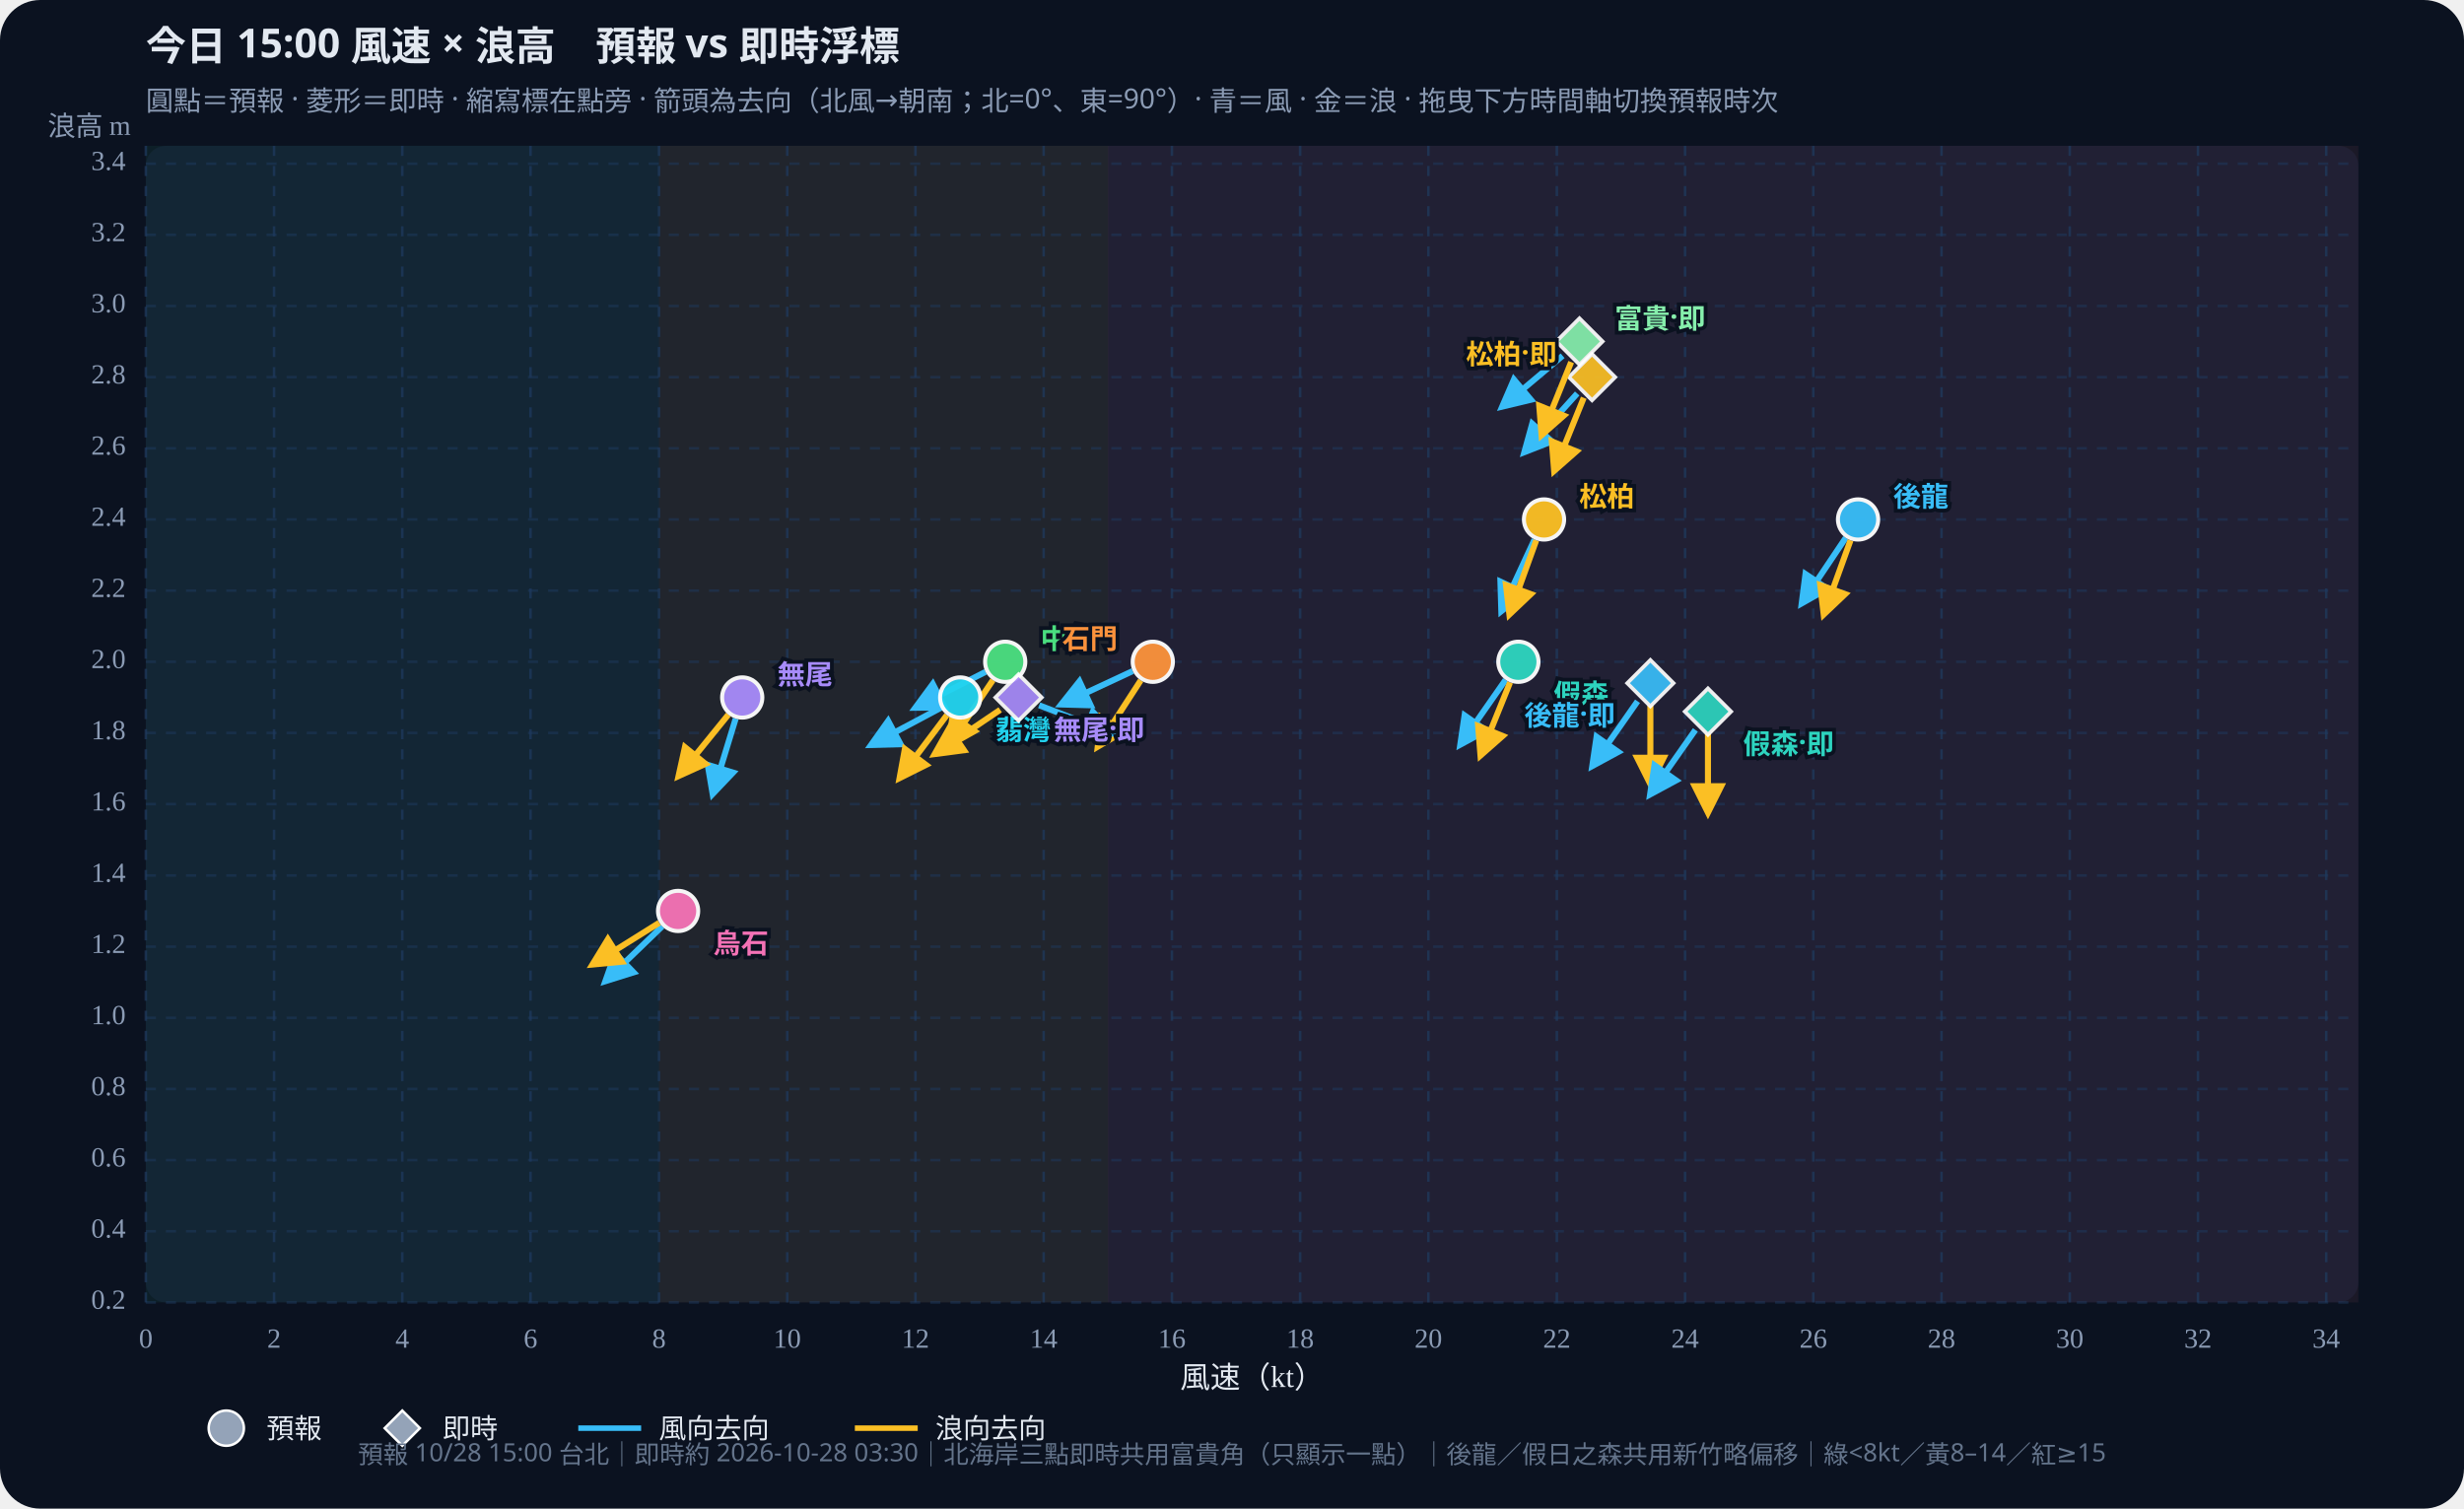
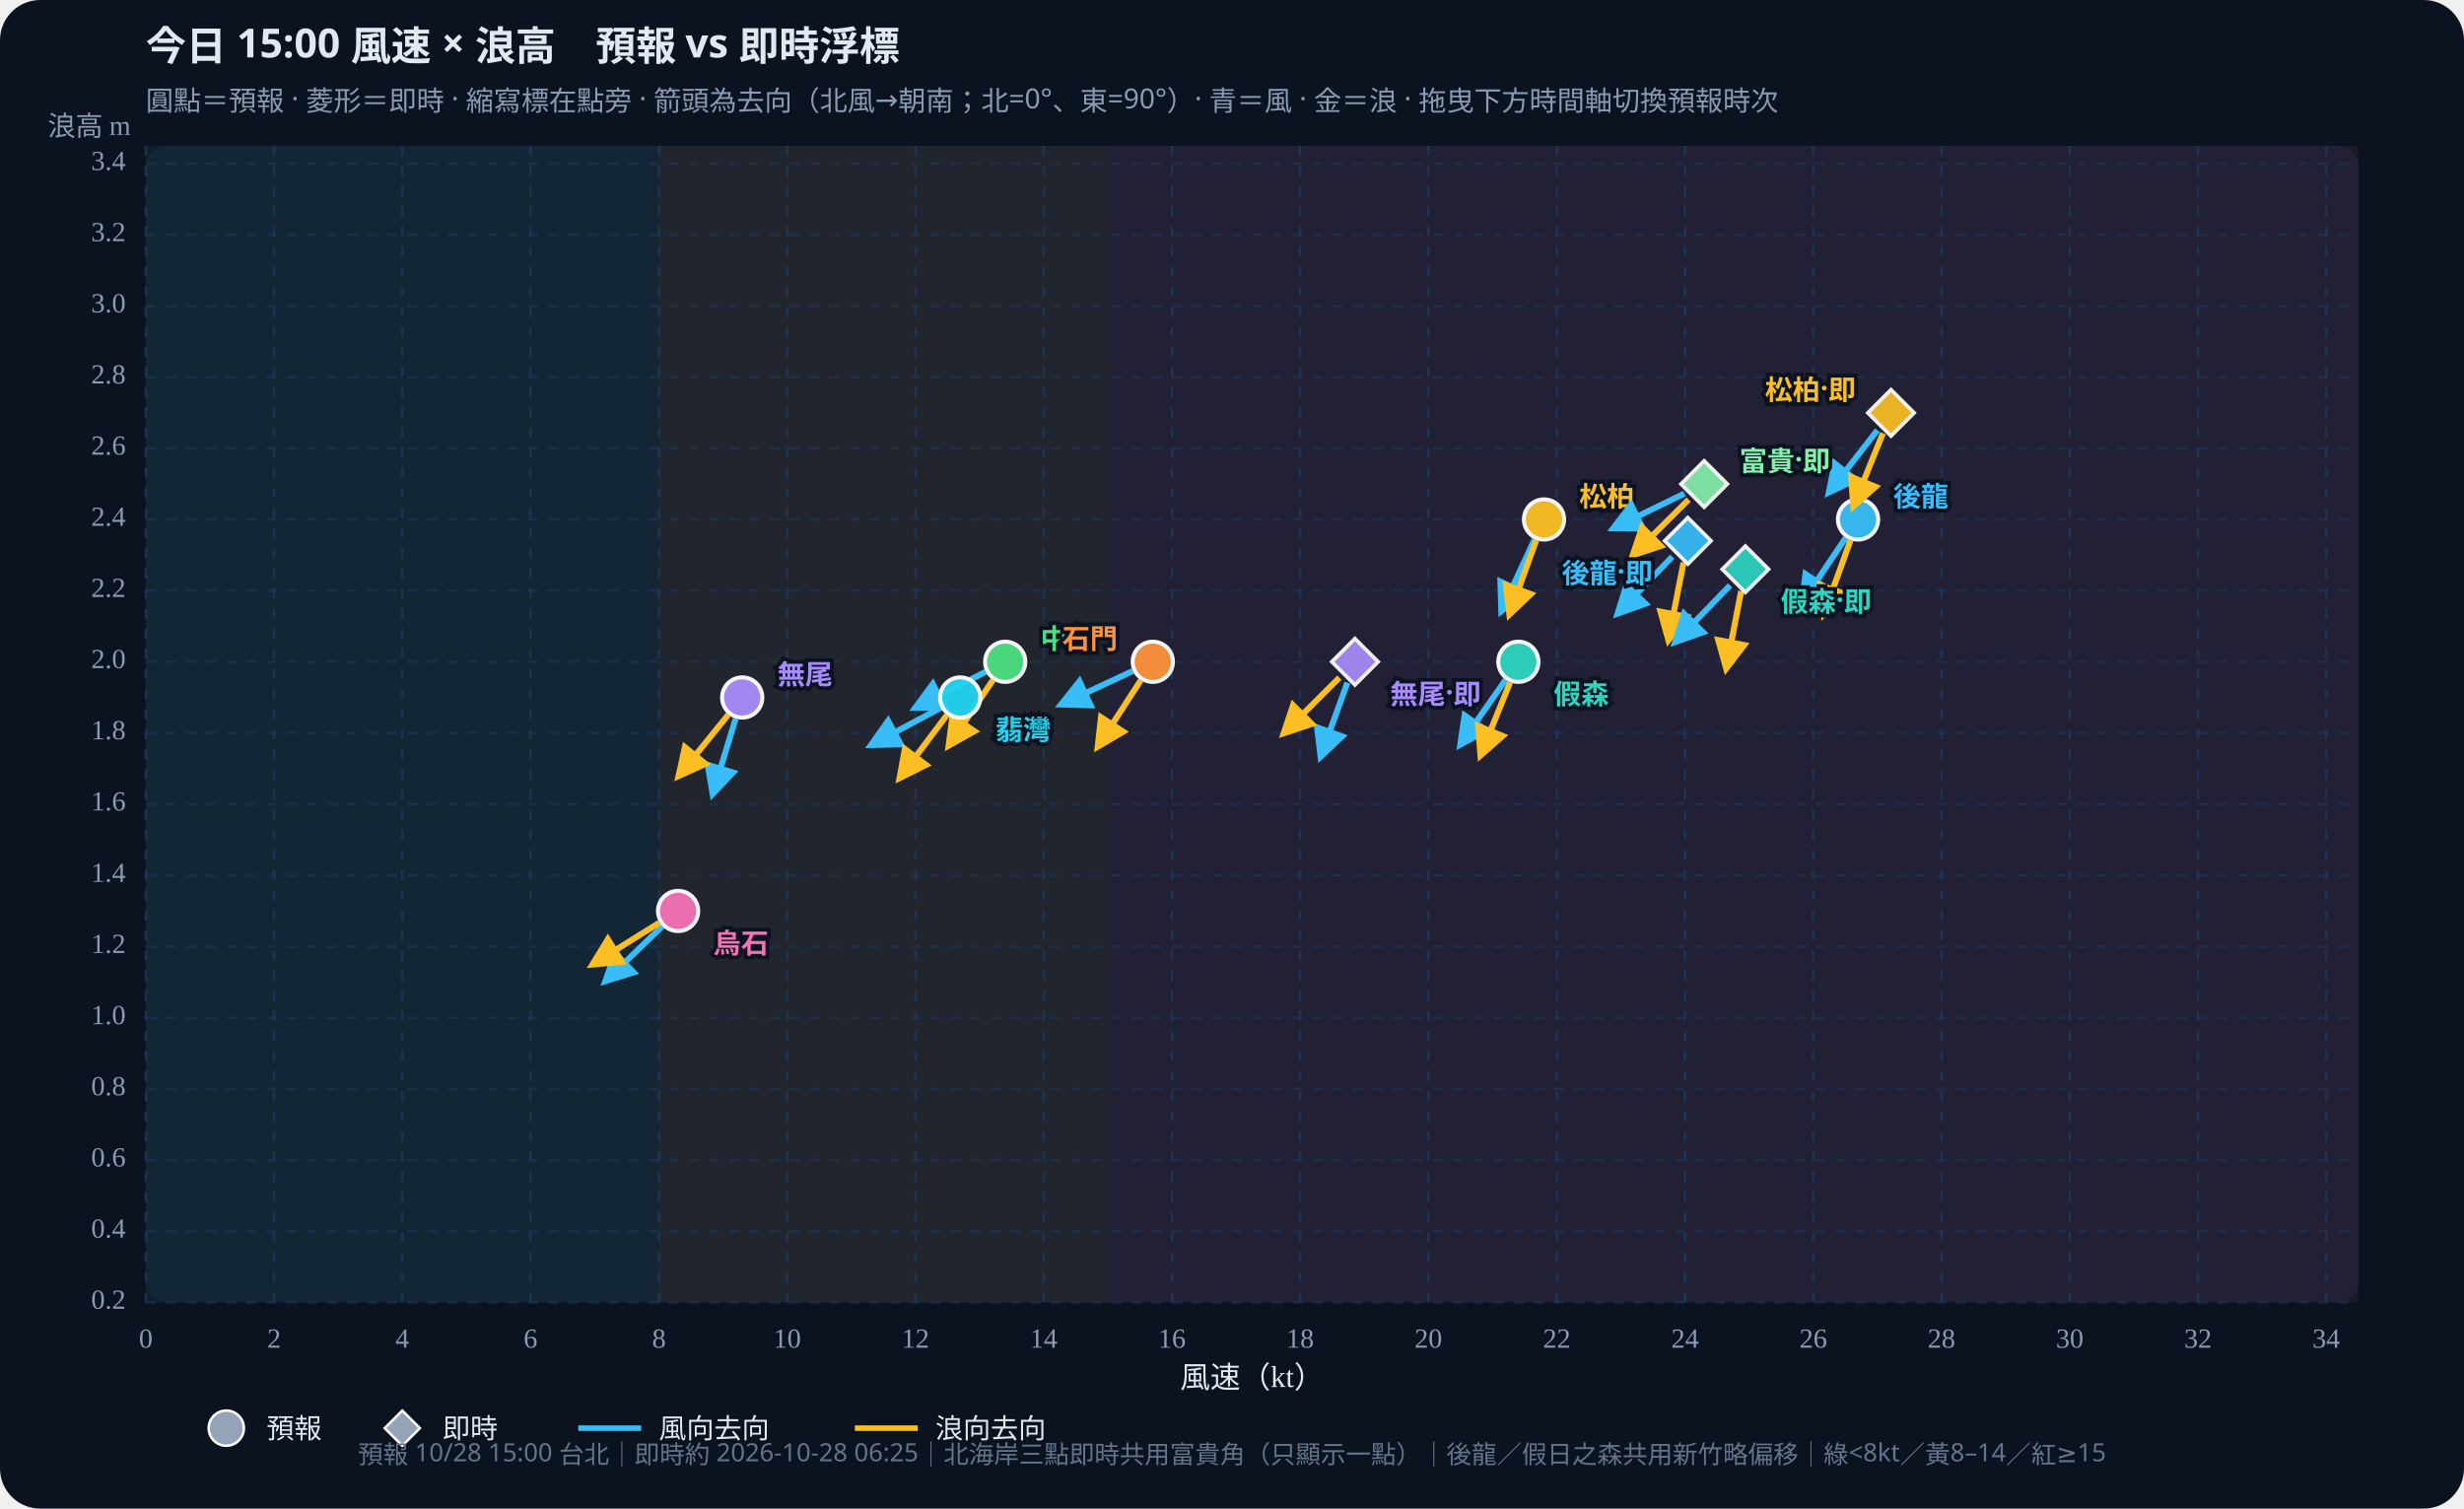
<svg xmlns="http://www.w3.org/2000/svg" id="wws-svg" viewBox="0 0 980 600" role="img" aria-label="風速與浪高散佈圖，可拖曳時間軸切換預報時次" style="width:100%;height:auto;display:block">
  <rect width="980" height="600" fill="#0b1220" rx="16" />
  <rect x="58" y="58" width="880" height="460" fill="#111a2e" rx="8" />
  <rect x="58.0" y="58" width="204.1" height="460" fill="#34d399" opacity="0.07" />
  <rect x="262.1" y="58" width="178.6" height="460" fill="#fbbf24" opacity="0.07" />
  <rect x="440.6" y="58" width="497.4" height="460" fill="#fb7185" opacity="0.07" />
  <defs>
    <marker id="arrow-38bdf8" viewBox="0 0 10 10" refX="8" refY="5" markerWidth="6" markerHeight="6" orient="auto-start-reverse">
      <path d="M0,0 L10,5 L0,10 z" fill="#38bdf8" />
    </marker>
    <marker id="arrow-fbbf24" viewBox="0 0 10 10" refX="8" refY="5" markerWidth="6" markerHeight="6" orient="auto-start-reverse">
      <path d="M0,0 L10,5 L0,10 z" fill="#fbbf24" />
    </marker>
  </defs>
  <text id="wws-title" x="58" y="24" fill="#e2e8f0" font-size="16" font-weight="700" font-family="Noto Sans TC,system-ui,sans-serif">今日 15:00 風速 × 浪高　預報 vs 即時浮標</text>
  <text x="58" y="44" fill="#8b9bb4" font-size="11" font-family="Noto Sans TC,system-ui,sans-serif">圓點＝預報 · 菱形＝即時 · 縮寫標在點旁 · 箭頭為去向（北風→朝南；北=0°、東=90°）· 青＝風 · 金＝浪 · 拖曳下方時間軸切換預報時次</text>
  <line x1="58.0" y1="58" x2="58.0" y2="518" stroke="#1e3a5f" stroke-dasharray="4 4" opacity="0.7" />
  <text x="58.0" y="536" text-anchor="middle" fill="#8b9bb4" font-size="11">0</text>
  <line x1="109.0" y1="58" x2="109.0" y2="518" stroke="#1e3a5f" stroke-dasharray="4 4" opacity="0.7" />
  <text x="109.0" y="536" text-anchor="middle" fill="#8b9bb4" font-size="11">2</text>
  <line x1="160.0" y1="58" x2="160.0" y2="518" stroke="#1e3a5f" stroke-dasharray="4 4" opacity="0.7" />
  <text x="160.0" y="536" text-anchor="middle" fill="#8b9bb4" font-size="11">4</text>
  <line x1="211.0" y1="58" x2="211.0" y2="518" stroke="#1e3a5f" stroke-dasharray="4 4" opacity="0.7" />
  <text x="211.0" y="536" text-anchor="middle" fill="#8b9bb4" font-size="11">6</text>
  <line x1="262.1" y1="58" x2="262.1" y2="518" stroke="#1e3a5f" stroke-dasharray="4 4" opacity="0.7" />
  <text x="262.1" y="536" text-anchor="middle" fill="#8b9bb4" font-size="11">8</text>
  <line x1="313.1" y1="58" x2="313.1" y2="518" stroke="#1e3a5f" stroke-dasharray="4 4" opacity="0.7" />
  <text x="313.1" y="536" text-anchor="middle" fill="#8b9bb4" font-size="11">10</text>
  <line x1="364.1" y1="58" x2="364.1" y2="518" stroke="#1e3a5f" stroke-dasharray="4 4" opacity="0.7" />
  <text x="364.1" y="536" text-anchor="middle" fill="#8b9bb4" font-size="11">12</text>
  <line x1="415.1" y1="58" x2="415.1" y2="518" stroke="#1e3a5f" stroke-dasharray="4 4" opacity="0.7" />
  <text x="415.1" y="536" text-anchor="middle" fill="#8b9bb4" font-size="11">14</text>
  <line x1="466.1" y1="58" x2="466.1" y2="518" stroke="#1e3a5f" stroke-dasharray="4 4" opacity="0.7" />
  <text x="466.1" y="536" text-anchor="middle" fill="#8b9bb4" font-size="11">16</text>
  <line x1="517.1" y1="58" x2="517.1" y2="518" stroke="#1e3a5f" stroke-dasharray="4 4" opacity="0.7" />
  <text x="517.1" y="536" text-anchor="middle" fill="#8b9bb4" font-size="11">18</text>
  <line x1="568.1" y1="58" x2="568.1" y2="518" stroke="#1e3a5f" stroke-dasharray="4 4" opacity="0.7" />
  <text x="568.1" y="536" text-anchor="middle" fill="#8b9bb4" font-size="11">20</text>
  <line x1="619.2" y1="58" x2="619.2" y2="518" stroke="#1e3a5f" stroke-dasharray="4 4" opacity="0.7" />
  <text x="619.2" y="536" text-anchor="middle" fill="#8b9bb4" font-size="11">22</text>
  <line x1="670.2" y1="58" x2="670.2" y2="518" stroke="#1e3a5f" stroke-dasharray="4 4" opacity="0.7" />
  <text x="670.2" y="536" text-anchor="middle" fill="#8b9bb4" font-size="11">24</text>
  <line x1="721.2" y1="58" x2="721.2" y2="518" stroke="#1e3a5f" stroke-dasharray="4 4" opacity="0.7" />
  <text x="721.2" y="536" text-anchor="middle" fill="#8b9bb4" font-size="11">26</text>
  <line x1="772.2" y1="58" x2="772.2" y2="518" stroke="#1e3a5f" stroke-dasharray="4 4" opacity="0.7" />
  <text x="772.2" y="536" text-anchor="middle" fill="#8b9bb4" font-size="11">28</text>
  <line x1="823.2" y1="58" x2="823.2" y2="518" stroke="#1e3a5f" stroke-dasharray="4 4" opacity="0.7" />
  <text x="823.2" y="536" text-anchor="middle" fill="#8b9bb4" font-size="11">30</text>
  <line x1="874.2" y1="58" x2="874.2" y2="518" stroke="#1e3a5f" stroke-dasharray="4 4" opacity="0.7" />
  <text x="874.2" y="536" text-anchor="middle" fill="#8b9bb4" font-size="11">32</text>
  <line x1="925.2" y1="58" x2="925.2" y2="518" stroke="#1e3a5f" stroke-dasharray="4 4" opacity="0.7" />
  <text x="925.2" y="536" text-anchor="middle" fill="#8b9bb4" font-size="11">34</text>
  <line x1="58" y1="518.0" x2="938" y2="518.0" stroke="#1e3a5f" stroke-dasharray="4 4" opacity="0.5" />
  <text x="50" y="518.0" text-anchor="end" dominant-baseline="middle" fill="#8b9bb4" font-size="11">0.2</text>
  <line x1="58" y1="489.7" x2="938" y2="489.7" stroke="#1e3a5f" stroke-dasharray="4 4" opacity="0.5" />
  <text x="50" y="489.7" text-anchor="end" dominant-baseline="middle" fill="#8b9bb4" font-size="11">0.4</text>
  <line x1="58" y1="461.4" x2="938" y2="461.4" stroke="#1e3a5f" stroke-dasharray="4 4" opacity="0.5" />
  <text x="50" y="461.4" text-anchor="end" dominant-baseline="middle" fill="#8b9bb4" font-size="11">0.6</text>
  <line x1="58" y1="433.1" x2="938" y2="433.1" stroke="#1e3a5f" stroke-dasharray="4 4" opacity="0.5" />
  <text x="50" y="433.1" text-anchor="end" dominant-baseline="middle" fill="#8b9bb4" font-size="11">0.8</text>
  <line x1="58" y1="404.8" x2="938" y2="404.8" stroke="#1e3a5f" stroke-dasharray="4 4" opacity="0.5" />
  <text x="50" y="404.8" text-anchor="end" dominant-baseline="middle" fill="#8b9bb4" font-size="11">1.0</text>
  <line x1="58" y1="376.5" x2="938" y2="376.5" stroke="#1e3a5f" stroke-dasharray="4 4" opacity="0.5" />
  <text x="50" y="376.5" text-anchor="end" dominant-baseline="middle" fill="#8b9bb4" font-size="11">1.2</text>
  <line x1="58" y1="348.2" x2="938" y2="348.2" stroke="#1e3a5f" stroke-dasharray="4 4" opacity="0.5" />
  <text x="50" y="348.2" text-anchor="end" dominant-baseline="middle" fill="#8b9bb4" font-size="11">1.4</text>
  <line x1="58" y1="319.8" x2="938" y2="319.8" stroke="#1e3a5f" stroke-dasharray="4 4" opacity="0.5" />
  <text x="50" y="319.8" text-anchor="end" dominant-baseline="middle" fill="#8b9bb4" font-size="11">1.6</text>
  <line x1="58" y1="291.5" x2="938" y2="291.5" stroke="#1e3a5f" stroke-dasharray="4 4" opacity="0.5" />
  <text x="50" y="291.5" text-anchor="end" dominant-baseline="middle" fill="#8b9bb4" font-size="11">1.8</text>
  <line x1="58" y1="263.2" x2="938" y2="263.2" stroke="#1e3a5f" stroke-dasharray="4 4" opacity="0.5" />
  <text x="50" y="263.2" text-anchor="end" dominant-baseline="middle" fill="#8b9bb4" font-size="11">2.0</text>
  <line x1="58" y1="234.9" x2="938" y2="234.9" stroke="#1e3a5f" stroke-dasharray="4 4" opacity="0.5" />
  <text x="50" y="234.9" text-anchor="end" dominant-baseline="middle" fill="#8b9bb4" font-size="11">2.2</text>
  <line x1="58" y1="206.6" x2="938" y2="206.6" stroke="#1e3a5f" stroke-dasharray="4 4" opacity="0.5" />
  <text x="50" y="206.6" text-anchor="end" dominant-baseline="middle" fill="#8b9bb4" font-size="11">2.4</text>
  <line x1="58" y1="178.3" x2="938" y2="178.3" stroke="#1e3a5f" stroke-dasharray="4 4" opacity="0.5" />
  <text x="50" y="178.3" text-anchor="end" dominant-baseline="middle" fill="#8b9bb4" font-size="11">2.6</text>
  <line x1="58" y1="150.0" x2="938" y2="150.0" stroke="#1e3a5f" stroke-dasharray="4 4" opacity="0.5" />
  <text x="50" y="150.0" text-anchor="end" dominant-baseline="middle" fill="#8b9bb4" font-size="11">2.8</text>
  <line x1="58" y1="121.7" x2="938" y2="121.7" stroke="#1e3a5f" stroke-dasharray="4 4" opacity="0.5" />
  <text x="50" y="121.7" text-anchor="end" dominant-baseline="middle" fill="#8b9bb4" font-size="11">3.0</text>
  <line x1="58" y1="93.4" x2="938" y2="93.4" stroke="#1e3a5f" stroke-dasharray="4 4" opacity="0.5" />
  <text x="50" y="93.4" text-anchor="end" dominant-baseline="middle" fill="#8b9bb4" font-size="11">3.2</text>
  <line x1="58" y1="65.1" x2="938" y2="65.1" stroke="#1e3a5f" stroke-dasharray="4 4" opacity="0.5" />
  <text x="50" y="65.1" text-anchor="end" dominant-baseline="middle" fill="#8b9bb4" font-size="11">3.4</text>
  <text x="498" y="552" text-anchor="middle" fill="#e2e8f0" font-size="12">風速（kt）</text>
  <text x="52" y="54" text-anchor="end" fill="#8b9bb4" font-size="11">浪高 m</text>
  <g id="wws-forecast-layer">
    <line x1="734.1" y1="213.9" x2="716.7" y2="239.8" stroke="#38bdf8" stroke-width="2.4" marker-end="url(#arrow-38bdf8)" />
    <line x1="736.0" y1="214.9" x2="725.4" y2="244.2" stroke="#fbbf24" stroke-width="2.4" marker-end="url(#arrow-fbbf24)" />
    <circle cx="739.0" cy="206.6" r="8.0" fill="#38bdf8" stroke="#fff" stroke-width="1.6" opacity="0.95" />
    <line x1="598.8" y1="270.4" x2="580.9" y2="296.0" stroke="#38bdf8" stroke-width="2.4" marker-end="url(#arrow-38bdf8)" />
    <line x1="600.6" y1="271.4" x2="588.9" y2="300.3" stroke="#fbbf24" stroke-width="2.4" marker-end="url(#arrow-fbbf24)" />
    <circle cx="603.9" cy="263.2" r="8.0" fill="#2dd4bf" stroke="#fff" stroke-width="1.6" opacity="0.95" />
    <line x1="610.3" y1="214.6" x2="597.2" y2="242.9" stroke="#38bdf8" stroke-width="2.4" marker-end="url(#arrow-38bdf8)" />
    <line x1="611.0" y1="214.9" x2="600.4" y2="244.2" stroke="#fbbf24" stroke-width="2.4" marker-end="url(#arrow-fbbf24)" />
    <circle cx="614.1" cy="206.6" r="8.0" fill="#fbbf24" stroke="#fff" stroke-width="1.6" opacity="0.95" />
    <line x1="392.0" y1="267.2" x2="364.2" y2="281.4" stroke="#38bdf8" stroke-width="2.4" marker-end="url(#arrow-38bdf8)" />
    <line x1="394.9" y1="270.5" x2="377.4" y2="296.4" stroke="#fbbf24" stroke-width="2.4" marker-end="url(#arrow-fbbf24)" />
    <circle cx="399.8" cy="263.2" r="8.0" fill="#4ade80" stroke="#fff" stroke-width="1.6" opacity="0.95" />
    <line x1="374.2" y1="281.5" x2="346.6" y2="296.2" stroke="#38bdf8" stroke-width="2.4" marker-end="url(#arrow-38bdf8)" />
    <line x1="376.6" y1="284.4" x2="357.9" y2="309.3" stroke="#fbbf24" stroke-width="2.4" marker-end="url(#arrow-fbbf24)" />
    <circle cx="381.9" cy="277.4" r="8.0" fill="#22d3ee" stroke="#fff" stroke-width="1.6" opacity="0.95" />
    <line x1="450.5" y1="266.9" x2="422.2" y2="280.1" stroke="#38bdf8" stroke-width="2.4" marker-end="url(#arrow-38bdf8)" />
    <line x1="453.7" y1="270.6" x2="436.7" y2="296.8" stroke="#fbbf24" stroke-width="2.4" marker-end="url(#arrow-fbbf24)" />
    <circle cx="458.5" cy="263.2" r="8.0" fill="#fb923c" stroke="#fff" stroke-width="1.6" opacity="0.95" />
    <line x1="292.6" y1="285.8" x2="283.5" y2="315.6" stroke="#38bdf8" stroke-width="2.4" marker-end="url(#arrow-38bdf8)" />
    <line x1="289.7" y1="284.2" x2="270.0" y2="308.5" stroke="#fbbf24" stroke-width="2.4" marker-end="url(#arrow-fbbf24)" />
    <circle cx="295.2" cy="277.4" r="8.0" fill="#a78bfa" stroke="#fff" stroke-width="1.6" opacity="0.95" />
    <line x1="263.4" y1="368.4" x2="240.9" y2="390.1" stroke="#38bdf8" stroke-width="2.4" marker-end="url(#arrow-38bdf8)" />
    <line x1="262.2" y1="367.0" x2="235.8" y2="383.5" stroke="#fbbf24" stroke-width="2.4" marker-end="url(#arrow-fbbf24)" />
    <circle cx="269.7" cy="362.3" r="8.0" fill="#f472b6" stroke="#fff" stroke-width="1.6" opacity="0.95" />
    <text x="753.0" y="196.6" text-anchor="start" dominant-baseline="central" fill="#38bdf8" font-size="11" font-weight="700" font-family="Noto Sans TC,system-ui,sans-serif" stroke="#0b1220" stroke-width="3" paint-order="stroke">後龍</text>
    <text x="617.9" y="275.2" text-anchor="start" dominant-baseline="central" fill="#2dd4bf" font-size="11" font-weight="700" font-family="Noto Sans TC,system-ui,sans-serif" stroke="#0b1220" stroke-width="3" paint-order="stroke">假森</text>
    <text x="628.1" y="196.6" text-anchor="start" dominant-baseline="central" fill="#fbbf24" font-size="11" font-weight="700" font-family="Noto Sans TC,system-ui,sans-serif" stroke="#0b1220" stroke-width="3" paint-order="stroke">松柏</text>
    <text x="413.8" y="253.2" text-anchor="start" dominant-baseline="central" fill="#4ade80" font-size="11" font-weight="700" font-family="Noto Sans TC,system-ui,sans-serif" stroke="#0b1220" stroke-width="3" paint-order="stroke">中角</text>
    <text x="395.9" y="289.4" text-anchor="start" dominant-baseline="central" fill="#22d3ee" font-size="11" font-weight="700" font-family="Noto Sans TC,system-ui,sans-serif" stroke="#0b1220" stroke-width="3" paint-order="stroke">翡灣</text>
    <text x="444.5" y="253.2" text-anchor="end" dominant-baseline="central" fill="#fb923c" font-size="11" font-weight="700" font-family="Noto Sans TC,system-ui,sans-serif" stroke="#0b1220" stroke-width="3" paint-order="stroke">石門</text>
    <text x="309.2" y="267.4" text-anchor="start" dominant-baseline="central" fill="#a78bfa" font-size="11" font-weight="700" font-family="Noto Sans TC,system-ui,sans-serif" stroke="#0b1220" stroke-width="3" paint-order="stroke">無尾</text>
    <text x="283.7" y="374.3" text-anchor="start" dominant-baseline="central" fill="#f472b6" font-size="11" font-weight="700" font-family="Noto Sans TC,system-ui,sans-serif" stroke="#0b1220" stroke-width="3" paint-order="stroke">烏石</text>
  </g>
  <g id="wws-live-layer">
-     <line x1="651.3" y1="278.9" x2="633.4" y2="304.5" stroke="#38bdf8" stroke-width="2.4" marker-end="url(#arrow-38bdf8)" />
-     <line x1="656.4" y1="280.5" x2="656.4" y2="311.7" stroke="#fbbf24" stroke-width="2.4" marker-end="url(#arrow-fbbf24)" />
-     <polygon points="656.4,262.5 665.6,271.7 656.4,280.9 647.2,271.7" fill="#38bdf8" stroke="#fff" stroke-width="1.5" opacity="0.92" />
-     <line x1="674.3" y1="290.3" x2="656.4" y2="315.8" stroke="#38bdf8" stroke-width="2.4" marker-end="url(#arrow-38bdf8)" />
-     <line x1="679.3" y1="291.8" x2="679.3" y2="323.0" stroke="#fbbf24" stroke-width="2.4" marker-end="url(#arrow-fbbf24)" />
-     <polygon points="679.3,273.8 688.5,283.0 679.3,292.2 670.1,283.0" fill="#2dd4bf" stroke="#fff" stroke-width="1.5" opacity="0.92" />
-     <line x1="627.3" y1="156.5" x2="606.4" y2="179.7" stroke="#38bdf8" stroke-width="2.4" marker-end="url(#arrow-38bdf8)" />
-     <line x1="629.9" y1="158.2" x2="618.2" y2="187.1" stroke="#fbbf24" stroke-width="2.4" marker-end="url(#arrow-fbbf24)" />
-     <polygon points="633.2,140.8 642.4,150.0 633.2,159.2 624.0,150.0" fill="#fbbf24" stroke="#fff" stroke-width="1.5" opacity="0.92" />
-     <line x1="621.5" y1="141.5" x2="597.6" y2="161.6" stroke="#38bdf8" stroke-width="2.4" marker-end="url(#arrow-38bdf8)" />
-     <line x1="624.9" y1="144.0" x2="613.2" y2="172.9" stroke="#fbbf24" stroke-width="2.4" marker-end="url(#arrow-fbbf24)" />
-     <polygon points="628.2,126.6 637.4,135.8 628.2,145.0 619.0,135.8" fill="#86efac" stroke="#fff" stroke-width="1.5" opacity="0.92" />
-     <line x1="413.3" y1="280.5" x2="442.4" y2="291.7" stroke="#38bdf8" stroke-width="2.4" marker-end="url(#arrow-38bdf8)" />
-     <line x1="397.8" y1="282.3" x2="371.9" y2="299.8" stroke="#fbbf24" stroke-width="2.4" marker-end="url(#arrow-fbbf24)" />
-     <polygon points="405.1,268.2 414.3,277.4 405.1,286.6 395.9,277.4" fill="#a78bfa" stroke="#fff" stroke-width="1.5" opacity="0.92" />
-     <text x="642.4" y="283.7" text-anchor="end" dominant-baseline="central" fill="#38bdf8" font-size="11" font-weight="700" font-family="Noto Sans TC,system-ui,sans-serif" stroke="#0b1220" stroke-width="3" paint-order="stroke">後龍·即</text>
-     <text x="693.3" y="295.0" text-anchor="start" dominant-baseline="central" fill="#2dd4bf" font-size="11" font-weight="700" font-family="Noto Sans TC,system-ui,sans-serif" stroke="#0b1220" stroke-width="3" paint-order="stroke">假森·即</text>
-     <text x="619.2" y="140.0" text-anchor="end" dominant-baseline="central" fill="#fbbf24" font-size="11" font-weight="700" font-family="Noto Sans TC,system-ui,sans-serif" stroke="#0b1220" stroke-width="3" paint-order="stroke">松柏·即</text>
-     <text x="642.2" y="125.8" text-anchor="start" dominant-baseline="central" fill="#86efac" font-size="11" font-weight="700" font-family="Noto Sans TC,system-ui,sans-serif" stroke="#0b1220" stroke-width="3" paint-order="stroke">富貴·即</text>
-     <text x="419.1" y="289.4" text-anchor="start" dominant-baseline="central" fill="#a78bfa" font-size="11" font-weight="700" font-family="Noto Sans TC,system-ui,sans-serif" stroke="#0b1220" stroke-width="3" paint-order="stroke">無尾·即</text>
+     <line x1="665.1" y1="221.4" x2="643.5" y2="243.9" stroke="#38bdf8" stroke-width="2.4" marker-end="url(#arrow-38bdf8)" />
+     <line x1="669.6" y1="223.7" x2="663.6" y2="254.4" stroke="#fbbf24" stroke-width="2.4" marker-end="url(#arrow-fbbf24)" />
+     <polygon points="671.3,205.9 680.5,215.1 671.3,224.3 662.1,215.1" fill="#38bdf8" stroke="#fff" stroke-width="1.5" opacity="0.92" />
+     <line x1="688.1" y1="232.8" x2="666.4" y2="255.2" stroke="#38bdf8" stroke-width="2.4" marker-end="url(#arrow-38bdf8)" />
+     <line x1="692.5" y1="235.1" x2="686.6" y2="265.7" stroke="#fbbf24" stroke-width="2.4" marker-end="url(#arrow-fbbf24)" />
+     <polygon points="694.2,217.2 703.4,226.4 694.2,235.6 685.0,226.4" fill="#2dd4bf" stroke="#fff" stroke-width="1.5" opacity="0.92" />
+     <line x1="746.7" y1="171.1" x2="727.5" y2="195.7" stroke="#38bdf8" stroke-width="2.4" marker-end="url(#arrow-38bdf8)" />
+     <line x1="748.9" y1="172.3" x2="737.2" y2="201.2" stroke="#fbbf24" stroke-width="2.4" marker-end="url(#arrow-fbbf24)" />
+     <polygon points="752.1,155.0 761.3,164.2 752.1,173.4 742.9,164.2" fill="#fbbf24" stroke="#fff" stroke-width="1.5" opacity="0.92" />
+     <line x1="669.9" y1="196.3" x2="641.8" y2="210.0" stroke="#38bdf8" stroke-width="2.4" marker-end="url(#arrow-38bdf8)" />
+     <line x1="671.6" y1="198.7" x2="649.5" y2="220.7" stroke="#fbbf24" stroke-width="2.4" marker-end="url(#arrow-fbbf24)" />
+     <polygon points="677.8,183.3 687.0,192.5 677.8,201.7 668.6,192.5" fill="#86efac" stroke="#fff" stroke-width="1.5" opacity="0.92" />
+     <line x1="535.9" y1="271.5" x2="525.3" y2="300.8" stroke="#38bdf8" stroke-width="2.4" marker-end="url(#arrow-38bdf8)" />
+     <line x1="532.7" y1="269.5" x2="510.7" y2="291.5" stroke="#fbbf24" stroke-width="2.4" marker-end="url(#arrow-fbbf24)" />
+     <polygon points="538.9,254.0 548.1,263.2 538.9,272.4 529.7,263.2" fill="#a78bfa" stroke="#fff" stroke-width="1.5" opacity="0.92" />
+     <text x="657.3" y="227.1" text-anchor="end" dominant-baseline="central" fill="#38bdf8" font-size="11" font-weight="700" font-family="Noto Sans TC,system-ui,sans-serif" stroke="#0b1220" stroke-width="3" paint-order="stroke">後龍·即</text>
+     <text x="708.2" y="238.4" text-anchor="start" dominant-baseline="central" fill="#2dd4bf" font-size="11" font-weight="700" font-family="Noto Sans TC,system-ui,sans-serif" stroke="#0b1220" stroke-width="3" paint-order="stroke">假森·即</text>
+     <text x="738.1" y="154.2" text-anchor="end" dominant-baseline="central" fill="#fbbf24" font-size="11" font-weight="700" font-family="Noto Sans TC,system-ui,sans-serif" stroke="#0b1220" stroke-width="3" paint-order="stroke">松柏·即</text>
+     <text x="691.8" y="182.5" text-anchor="start" dominant-baseline="central" fill="#86efac" font-size="11" font-weight="700" font-family="Noto Sans TC,system-ui,sans-serif" stroke="#0b1220" stroke-width="3" paint-order="stroke">富貴·即</text>
+     <text x="552.9" y="275.2" text-anchor="start" dominant-baseline="central" fill="#a78bfa" font-size="11" font-weight="700" font-family="Noto Sans TC,system-ui,sans-serif" stroke="#0b1220" stroke-width="3" paint-order="stroke">無尾·即</text>
  </g>
  <circle cx="90" cy="568" r="7" fill="#94a3b8" stroke="#fff" />
  <text x="106" y="572" fill="#e2e8f0" font-size="11" font-family="Noto Sans TC,system-ui,sans-serif">預報</text>
  <polygon points="160,561 167,568 160,575 153,568" fill="#94a3b8" stroke="#fff" />
  <text x="176" y="572" fill="#e2e8f0" font-size="11" font-family="Noto Sans TC,system-ui,sans-serif">即時</text>
  <line x1="230" y1="568" x2="255" y2="568" stroke="#38bdf8" stroke-width="2.2" />
  <text x="262" y="572" fill="#e2e8f0" font-size="11" font-family="Noto Sans TC,system-ui,sans-serif">風向去向</text>
  <line x1="340" y1="568" x2="365" y2="568" stroke="#fbbf24" stroke-width="2.2" />
  <text x="372" y="572" fill="#e2e8f0" font-size="11" font-family="Noto Sans TC,system-ui,sans-serif">浪向去向</text>
-   <text id="wws-foot" x="490" y="582" text-anchor="middle" fill="#64748b" font-size="10" font-family="Noto Sans TC,system-ui,sans-serif">預報 10/28 15:00 台北｜即時約 2026-10-28 03:30｜北海岸三點即時共用富貴角（只顯示一點）｜後龍／假日之森共用新竹略偏移｜綠&lt;8kt／黃8–14／紅≥15</text>
+   <text id="wws-foot" x="490" y="582" text-anchor="middle" fill="#64748b" font-size="10" font-family="Noto Sans TC,system-ui,sans-serif">預報 10/28 15:00 台北｜即時約 2026-10-28 06:25｜北海岸三點即時共用富貴角（只顯示一點）｜後龍／假日之森共用新竹略偏移｜綠&lt;8kt／黃8–14／紅≥15</text>
</svg>
